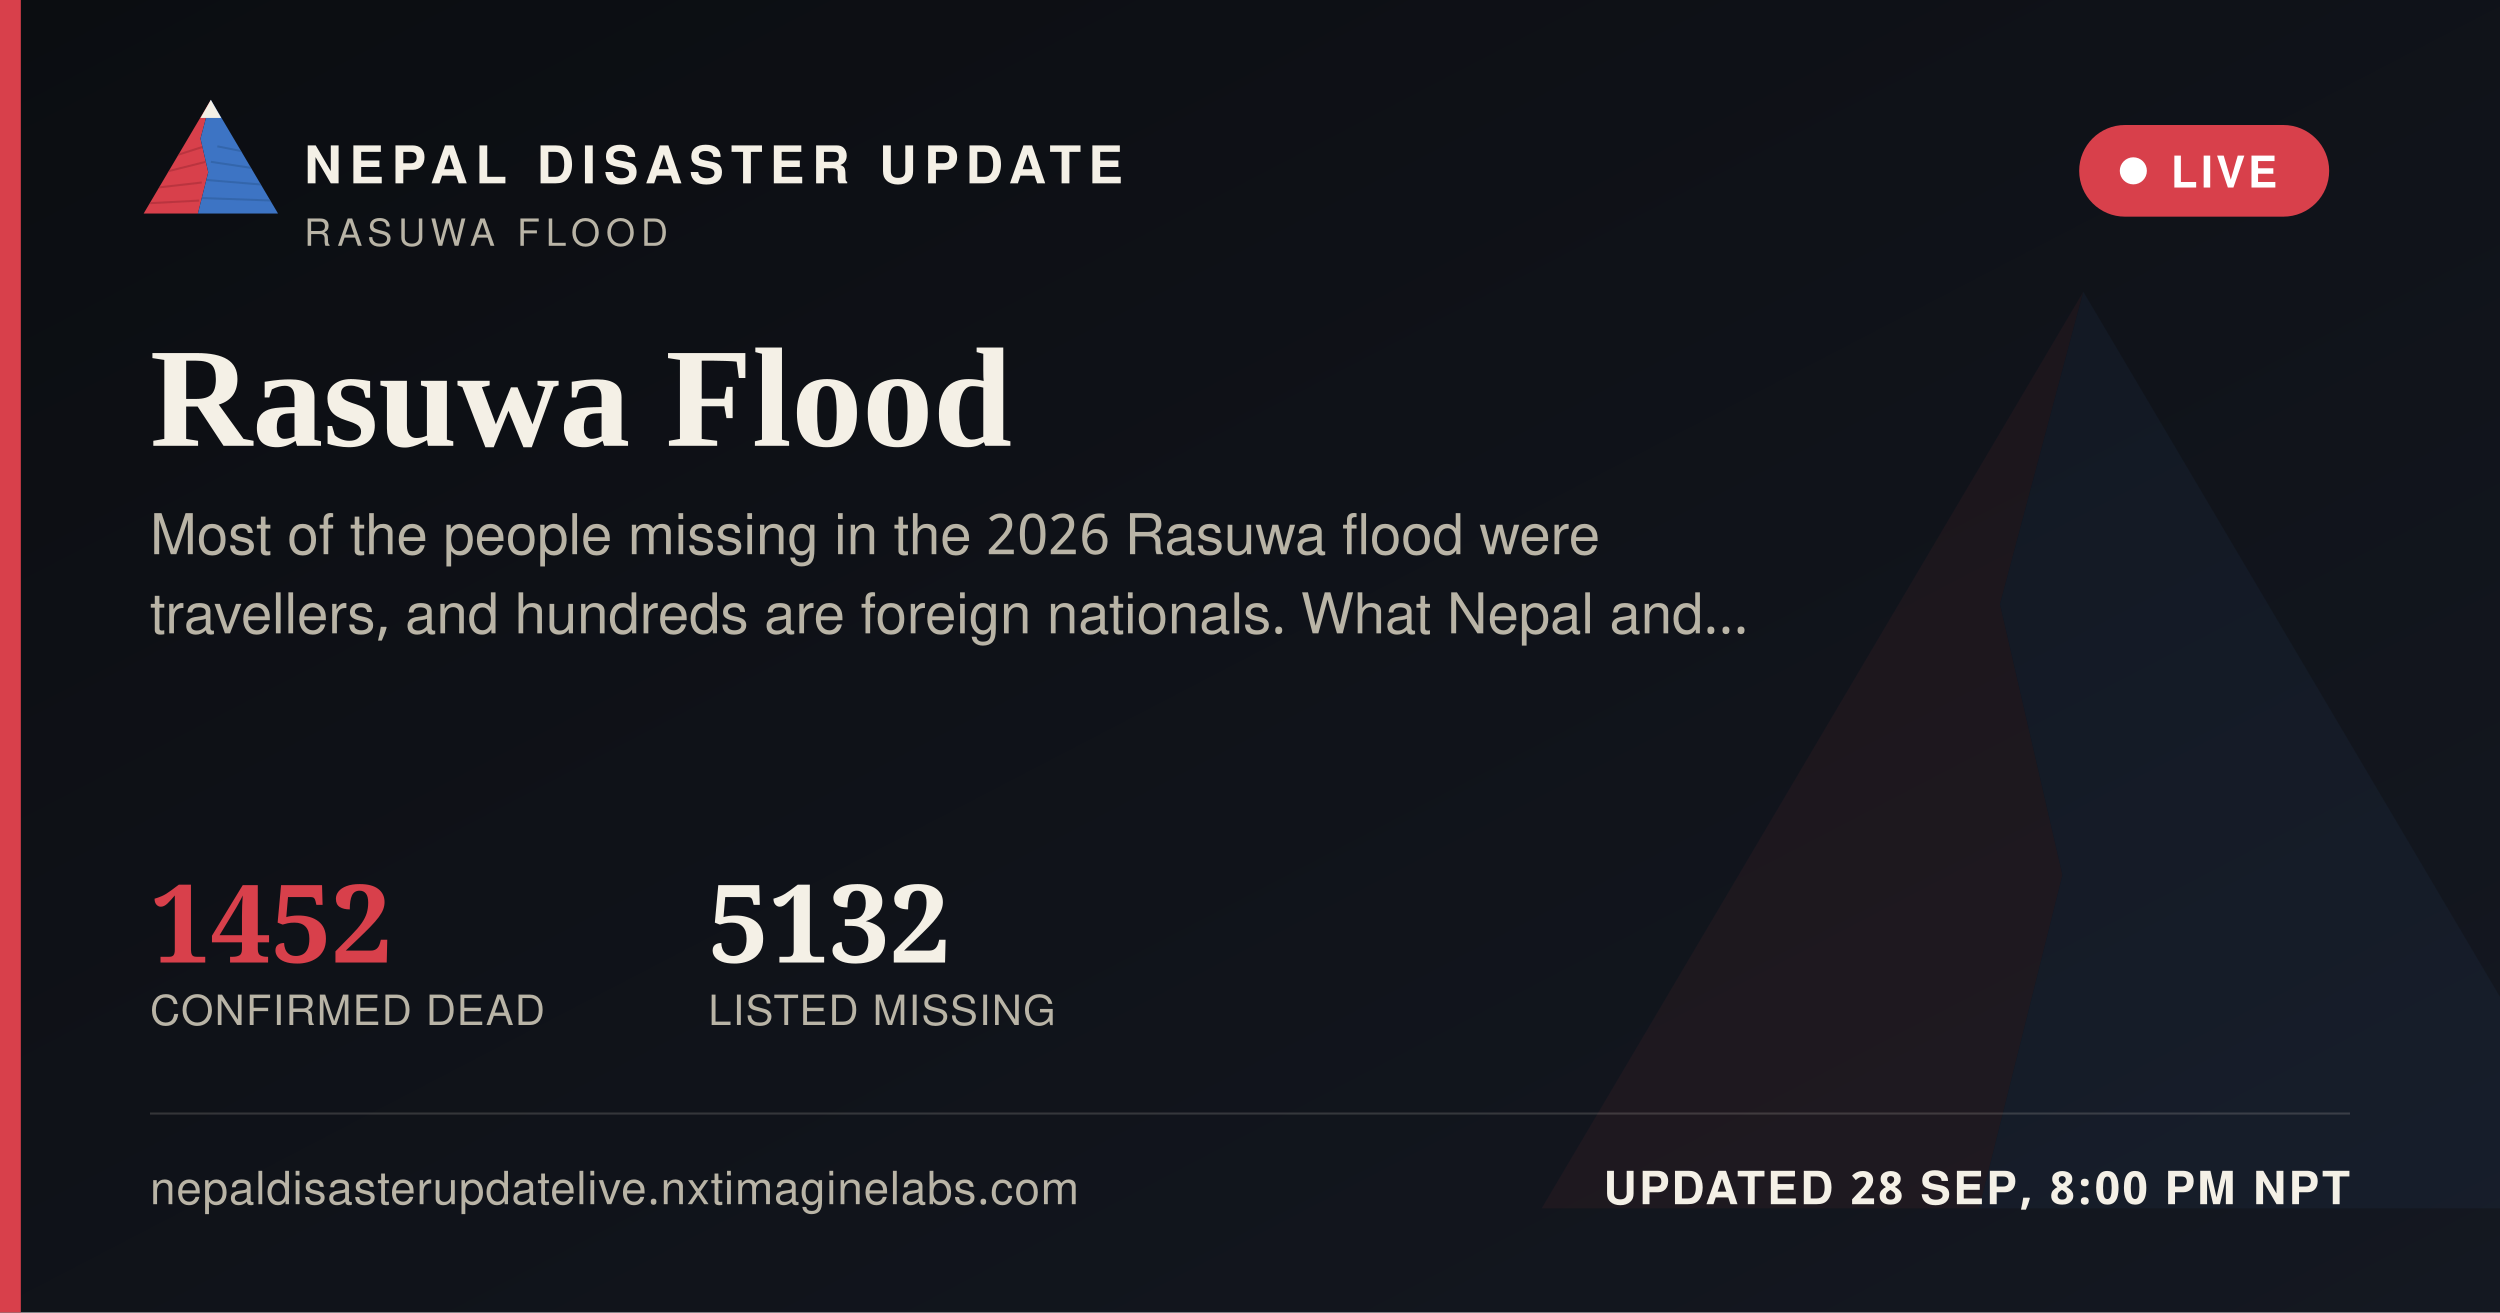
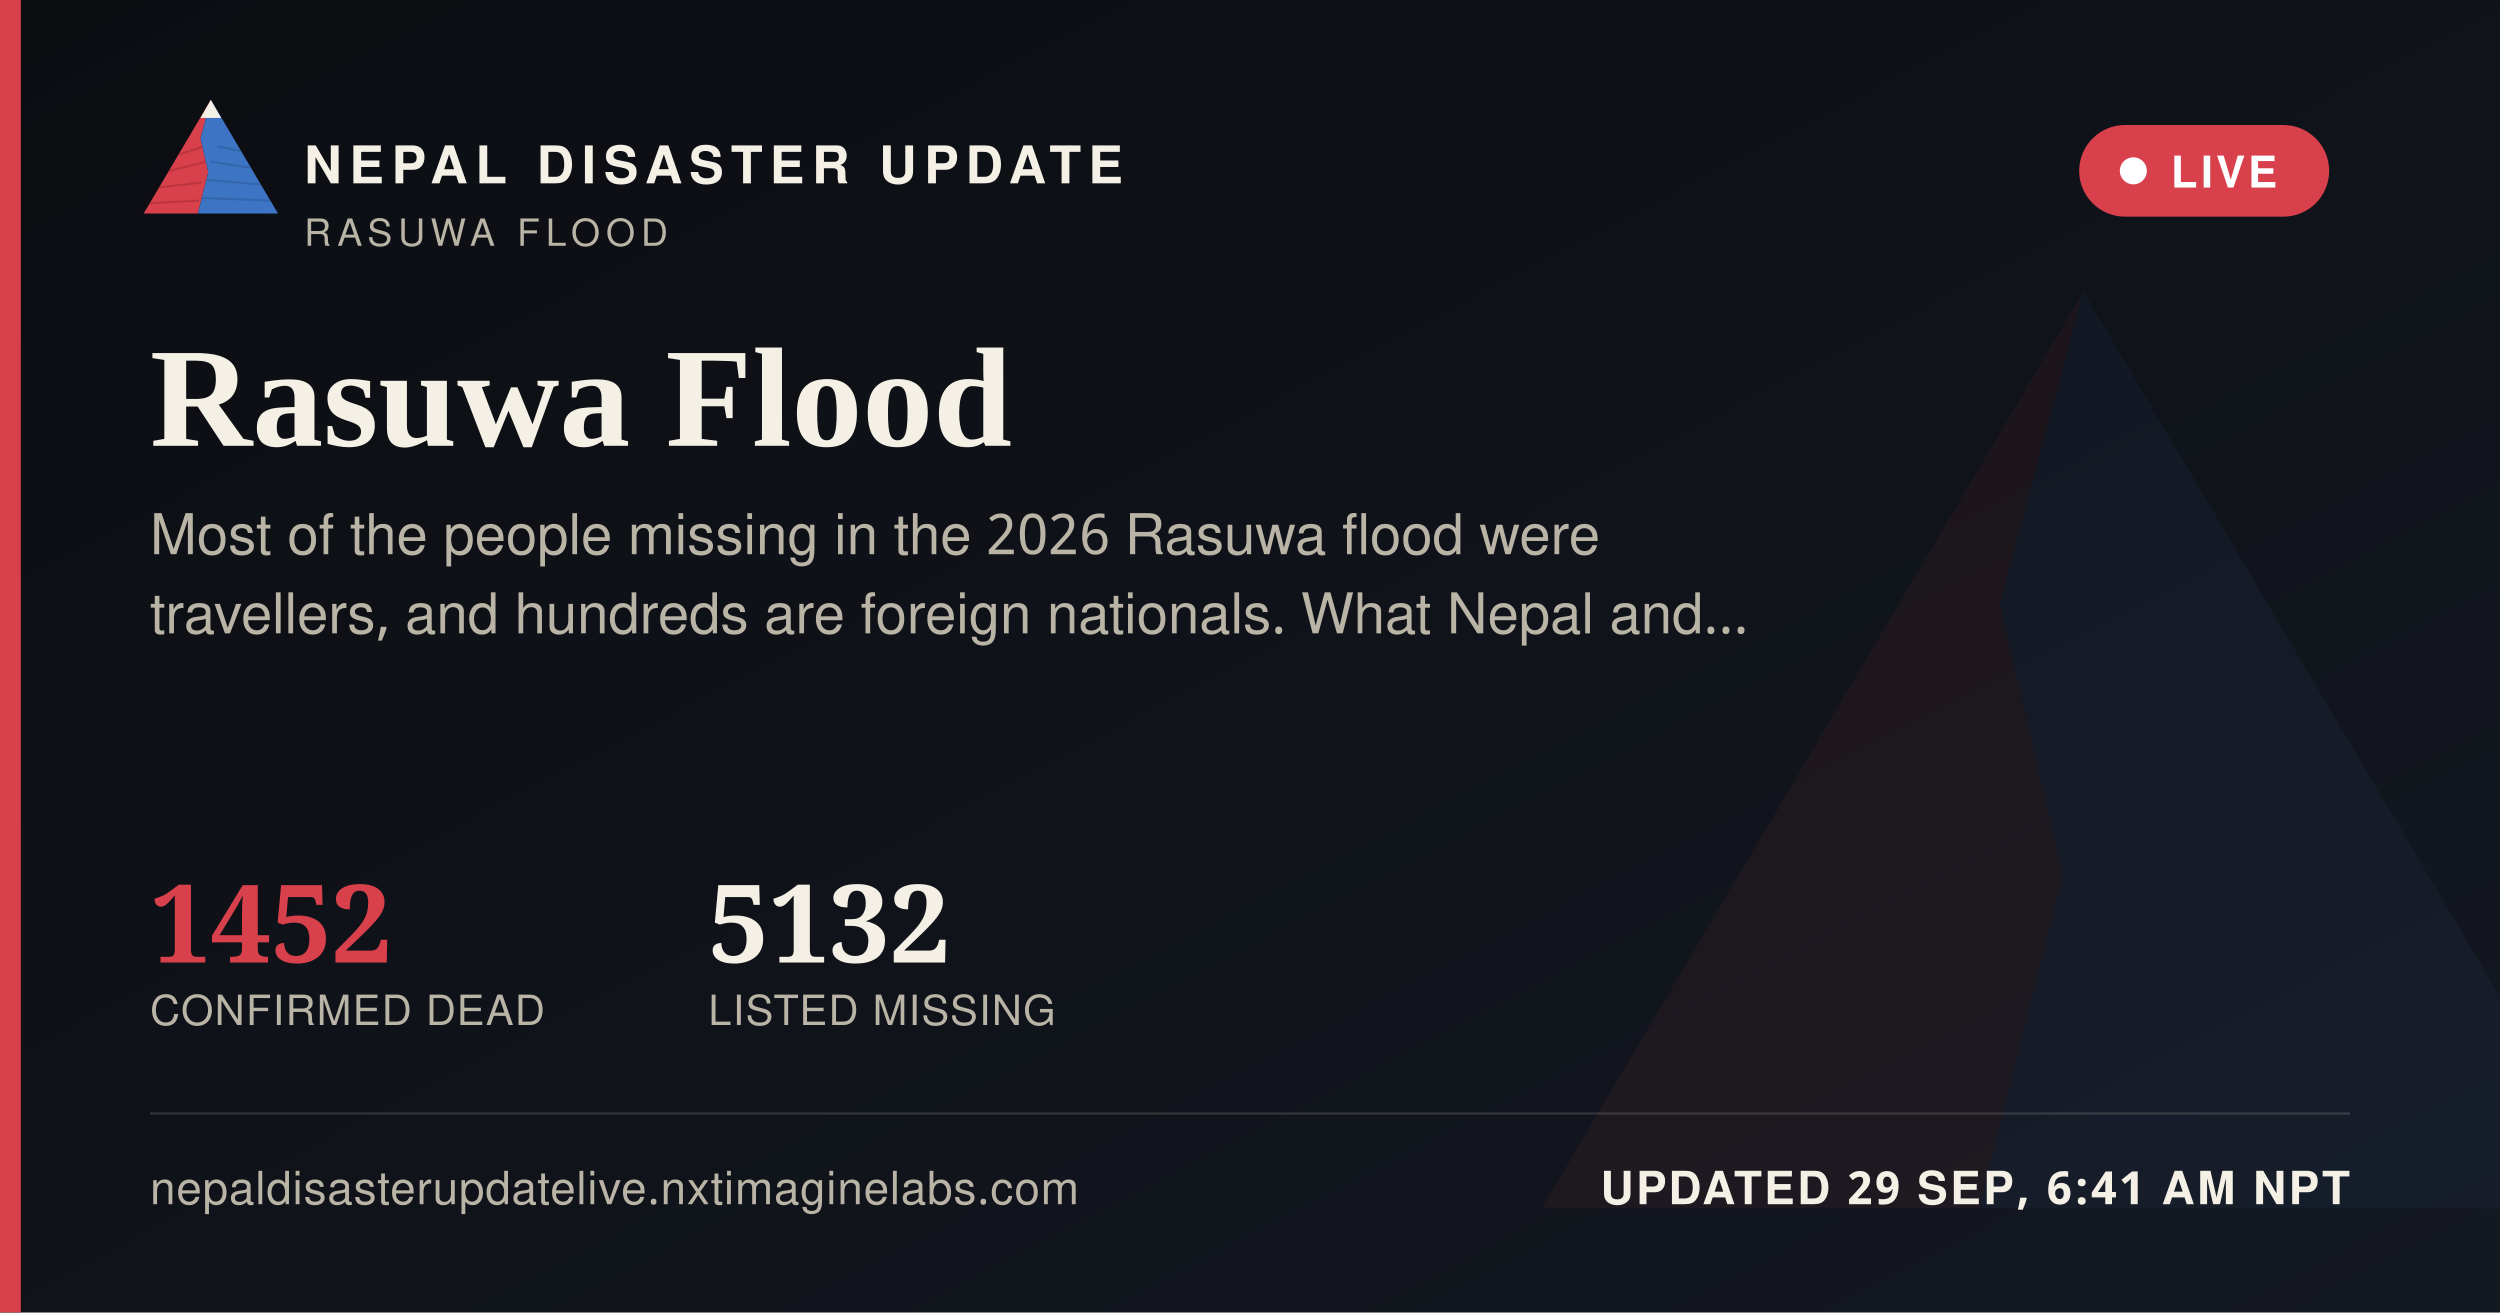
<svg xmlns="http://www.w3.org/2000/svg" width="1200" height="630" viewBox="0 0 1200 630">
  <defs>
    <linearGradient id="ogbg" x1="0" y1="0" x2="1" y2="1">
      <stop offset="0" stop-color="#0B0D11" />
      <stop offset="1" stop-color="#141821" />
    </linearGradient>
  </defs>
  <rect width="1200" height="630" fill="url(#ogbg)" />
  <g transform="translate(700,60) scale(5)" opacity="0.06">
    <polygon points="60,16 52,46 58,72 50,104 8,104" fill="#D8404B" />
    <polygon points="60,16 112,104 50,104 58,72 52,46" fill="#3D74C4" />
  </g>
  <rect x="0" y="0" width="10" height="630" fill="#D8404B" />
  <g transform="translate(64,38) scale(0.62)">
    <g>
      <defs>
        <clipPath id="ogLc">
          <polygon points="60,16 52,46 58,72 50,104 8,104" />
        </clipPath>
        <clipPath id="ogRc">
          <polygon points="60,16 112,104 50,104 58,72 52,46" />
        </clipPath>
      </defs>
      <polygon points="60,16 52,46 58,72 50,104 8,104" fill="#D8404B" />
      <g clip-path="url(#ogLc)" stroke="#A32A34" stroke-width="1.6" fill="none" opacity="0.55">
        <path d="M30,60 L55,52" />
        <path d="M24,72 L56,64" />
        <path d="M18,84 L53,80" />
        <path d="M13,96 L51,94" />
      </g>
      <polygon points="60,16 112,104 50,104 58,72 52,46" fill="#3D74C4" />
      <g clip-path="url(#ogRc)" stroke="#2A5793" stroke-width="1.6" fill="none" opacity="0.5">
        <path d="M65,52 L95,58" />
        <path d="M60,64 L100,70" />
        <path d="M56,78 L104,82" />
        <path d="M52,92 L108,94" />
      </g>
      <polygon points="60,16 52,30 68,30" fill="#F4F0E6" />
    </g>
  </g>
  <text x="146" y="88" font-family="'Public Sans', 'Noto Sans Devanagari', 'Helvetica Neue', Helvetica, Arial, sans-serif" font-size="25" font-weight="800" letter-spacing="3.6" fill="#F4F0E6">NEPAL DISASTER UPDATE</text>
  <text x="146" y="118" font-family="'Public Sans', 'Noto Sans Devanagari', 'Helvetica Neue', Helvetica, Arial, sans-serif" font-size="18" letter-spacing="2.8" fill="#B9B4A6">RASUWA FLOOD</text>
  <g>
    <rect x="998" y="60" width="120" height="44" rx="22" fill="#D8404B" stroke="none" />
    <circle cx="1024" cy="82" r="6.5" fill="#FFFFFF" />
    <text x="1042" y="90" font-family="'Public Sans', 'Noto Sans Devanagari', 'Helvetica Neue', Helvetica, Arial, sans-serif" font-size="21" font-weight="700" letter-spacing="1.6" fill="#FFFFFF">LIVE</text>
  </g>
  <text x="72" y="214" font-family="Newsreader, 'Noto Serif Devanagari', Georgia, 'Times New Roman', serif" font-size="68" font-weight="600" fill="#F4F0E6">Rasuwa Flood</text>
  <text x="72" y="266" font-family="'Public Sans', 'Noto Sans Devanagari', 'Helvetica Neue', Helvetica, Arial, sans-serif" font-size="27" fill="#B9B4A6">Most of the people missing in the 2026 Rasuwa flood were</text>
  <text x="72" y="304" font-family="'Public Sans', 'Noto Sans Devanagari', 'Helvetica Neue', Helvetica, Arial, sans-serif" font-size="27" fill="#B9B4A6">travellers, and hundreds are foreign nationals. What Nepal and…</text>
  <g transform="translate(72,462)">
    <text x="0" y="0" font-family="Newsreader, 'Noto Serif Devanagari', Georgia, 'Times New Roman', serif" font-size="52" font-weight="600" fill="#D8404B">1452</text>
    <text x="0" y="30" font-family="'Public Sans', 'Noto Sans Devanagari', 'Helvetica Neue', Helvetica, Arial, sans-serif" font-size="20" letter-spacing="0.6" fill="#B9B4A6">CONFIRMED DEAD</text>
    <text x="268" y="0" font-family="Newsreader, 'Noto Serif Devanagari', Georgia, 'Times New Roman', serif" font-size="52" font-weight="600" fill="#F4F0E6">5132</text>
    <text x="268" y="30" font-family="'Public Sans', 'Noto Sans Devanagari', 'Helvetica Neue', Helvetica, Arial, sans-serif" font-size="20" letter-spacing="0.6" fill="#B9B4A6">LISTED MISSING</text>
  </g>
  <rect x="72" y="534" width="1056" height="1" fill="rgba(244,240,230,0.16)" />
  <text x="72" y="578" font-family="'Public Sans', 'Noto Sans Devanagari', 'Helvetica Neue', Helvetica, Arial, sans-serif" font-size="22" fill="#B9B4A6" letter-spacing="0.4">nepaldisasterupdatelive.nxtimaginelabs.com</text>
-   <text x="1128" y="578" text-anchor="end" font-family="'Public Sans', 'Noto Sans Devanagari', 'Helvetica Neue', Helvetica, Arial, sans-serif" font-size="22" font-weight="700" letter-spacing="1.2" fill="#F4F0E6">UPDATED 28 SEP, 8:00 PM NPT</text>
+   <text x="1128" y="578" text-anchor="end" font-family="'Public Sans', 'Noto Sans Devanagari', 'Helvetica Neue', Helvetica, Arial, sans-serif" font-size="22" font-weight="700" letter-spacing="1.2" fill="#F4F0E6">UPDATED 29 SEP, 6:41 AM NPT</text>
</svg>
